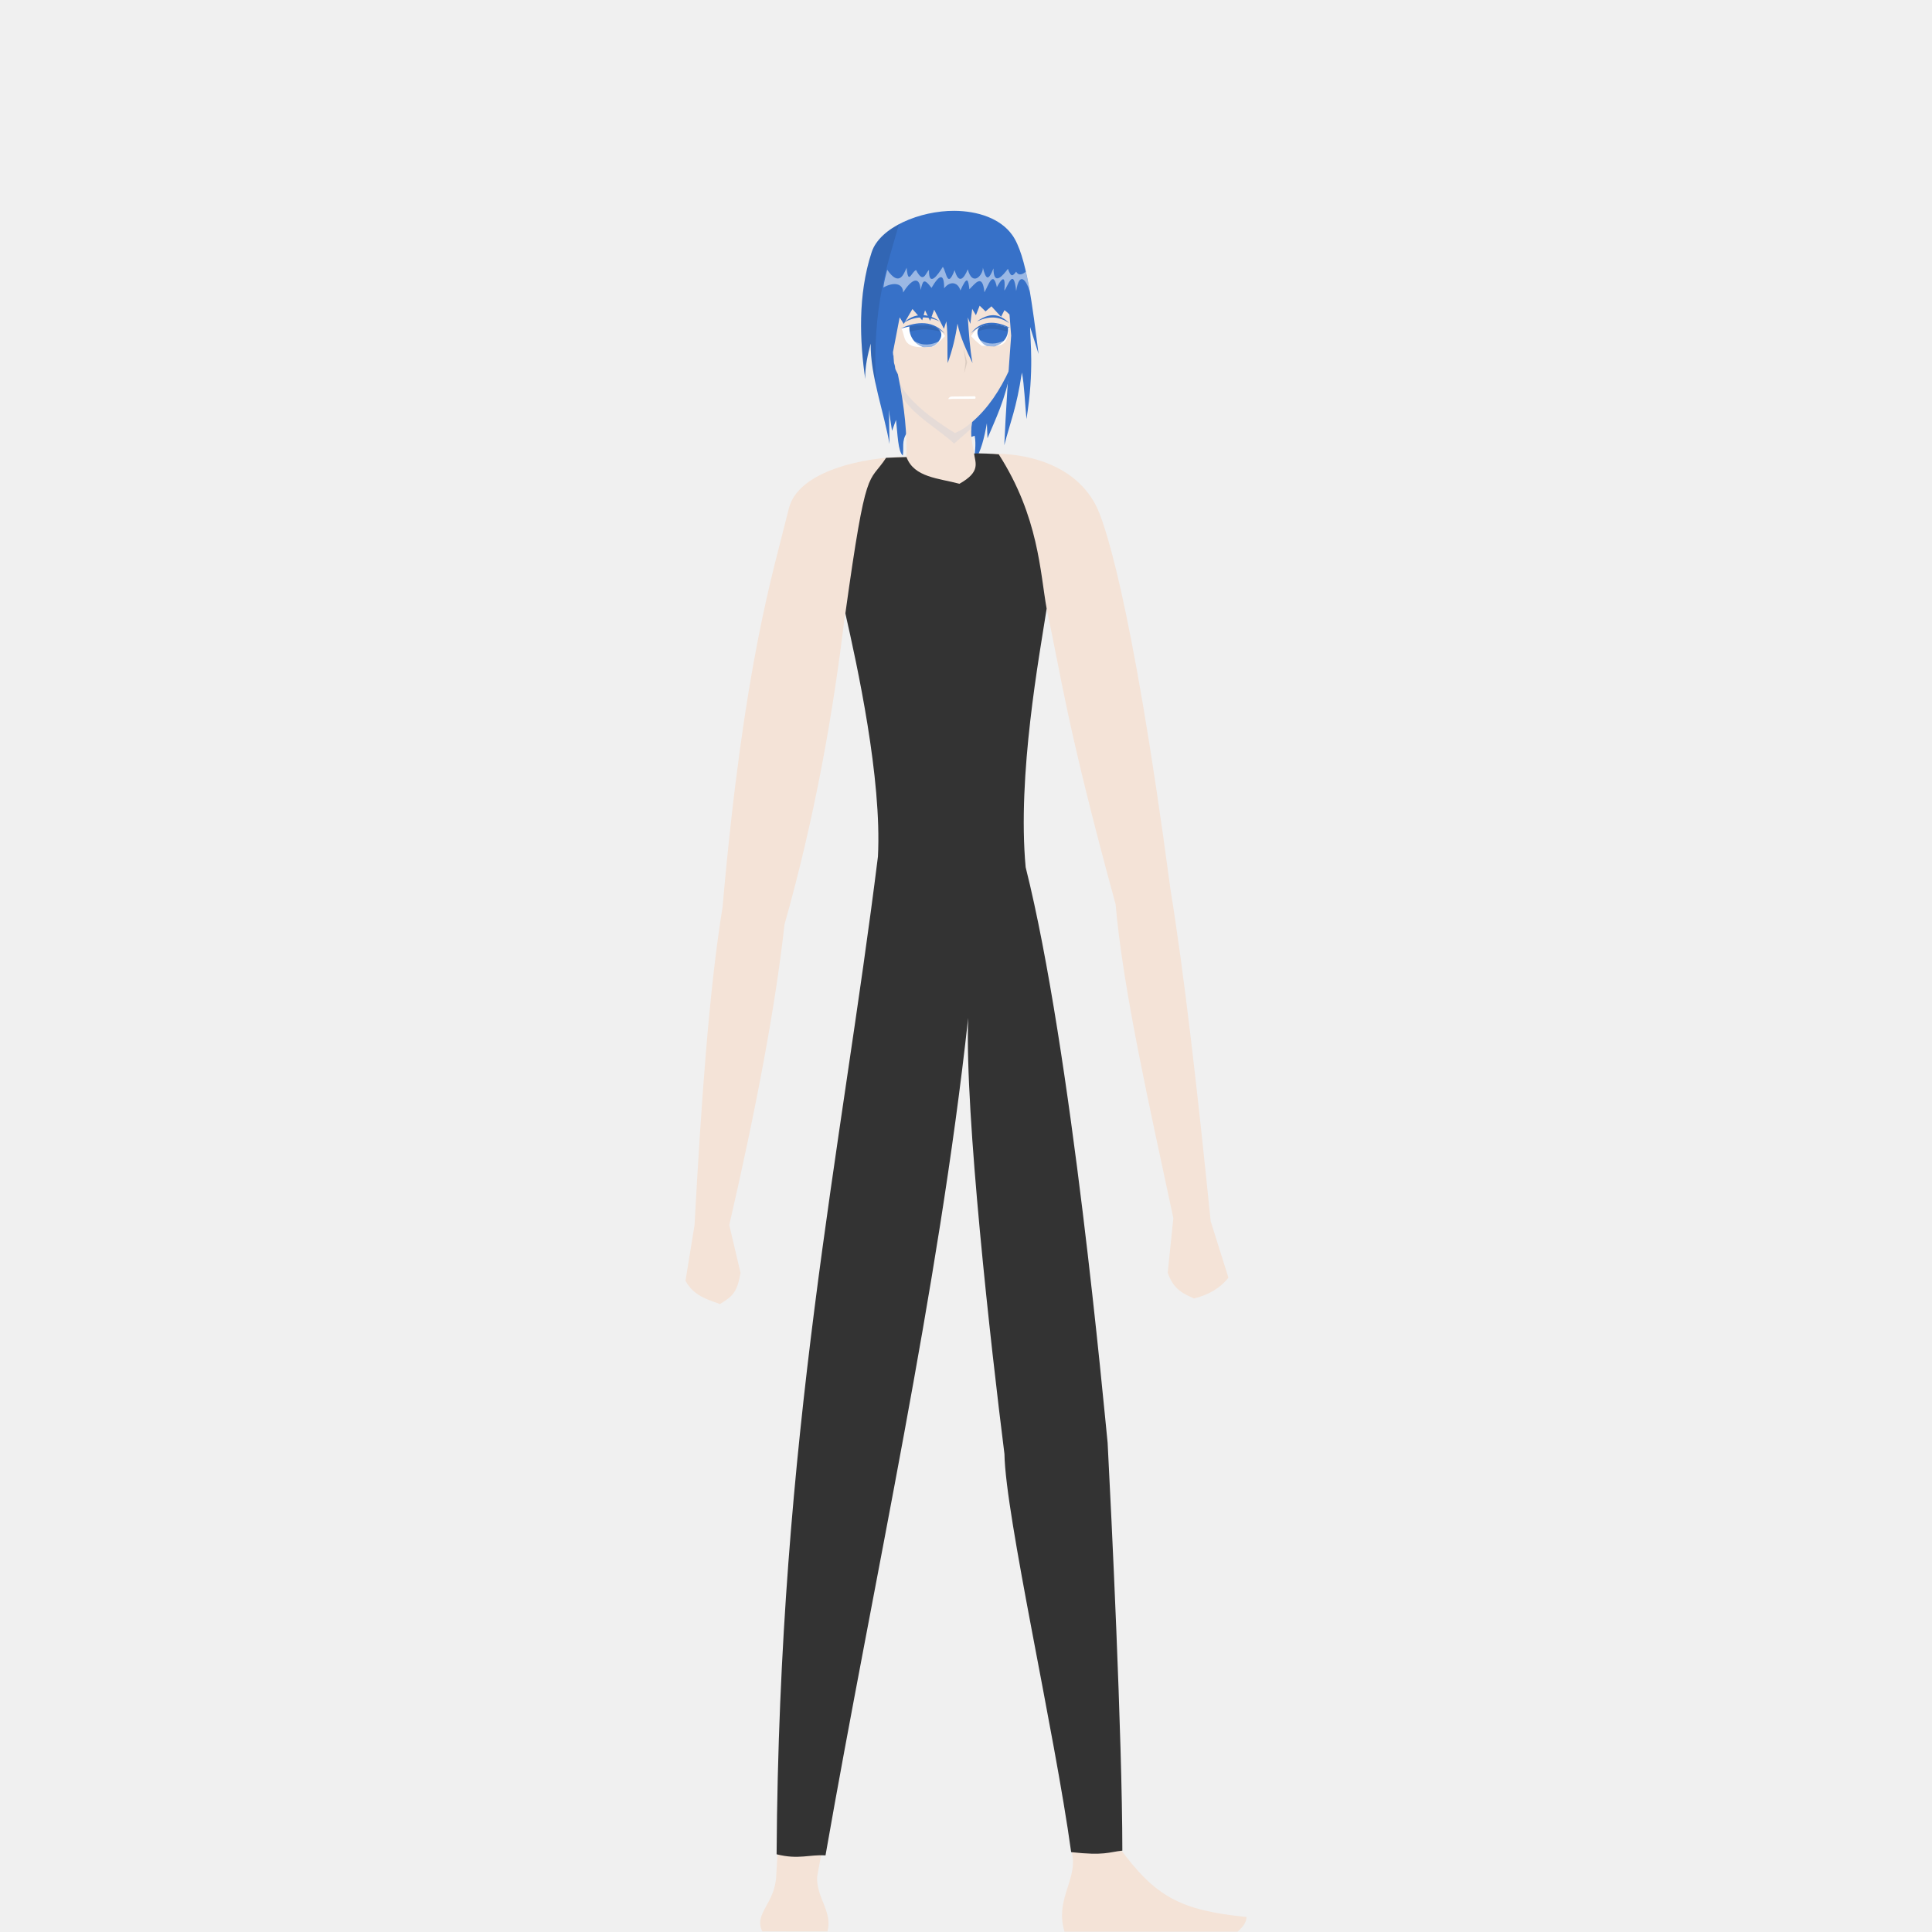
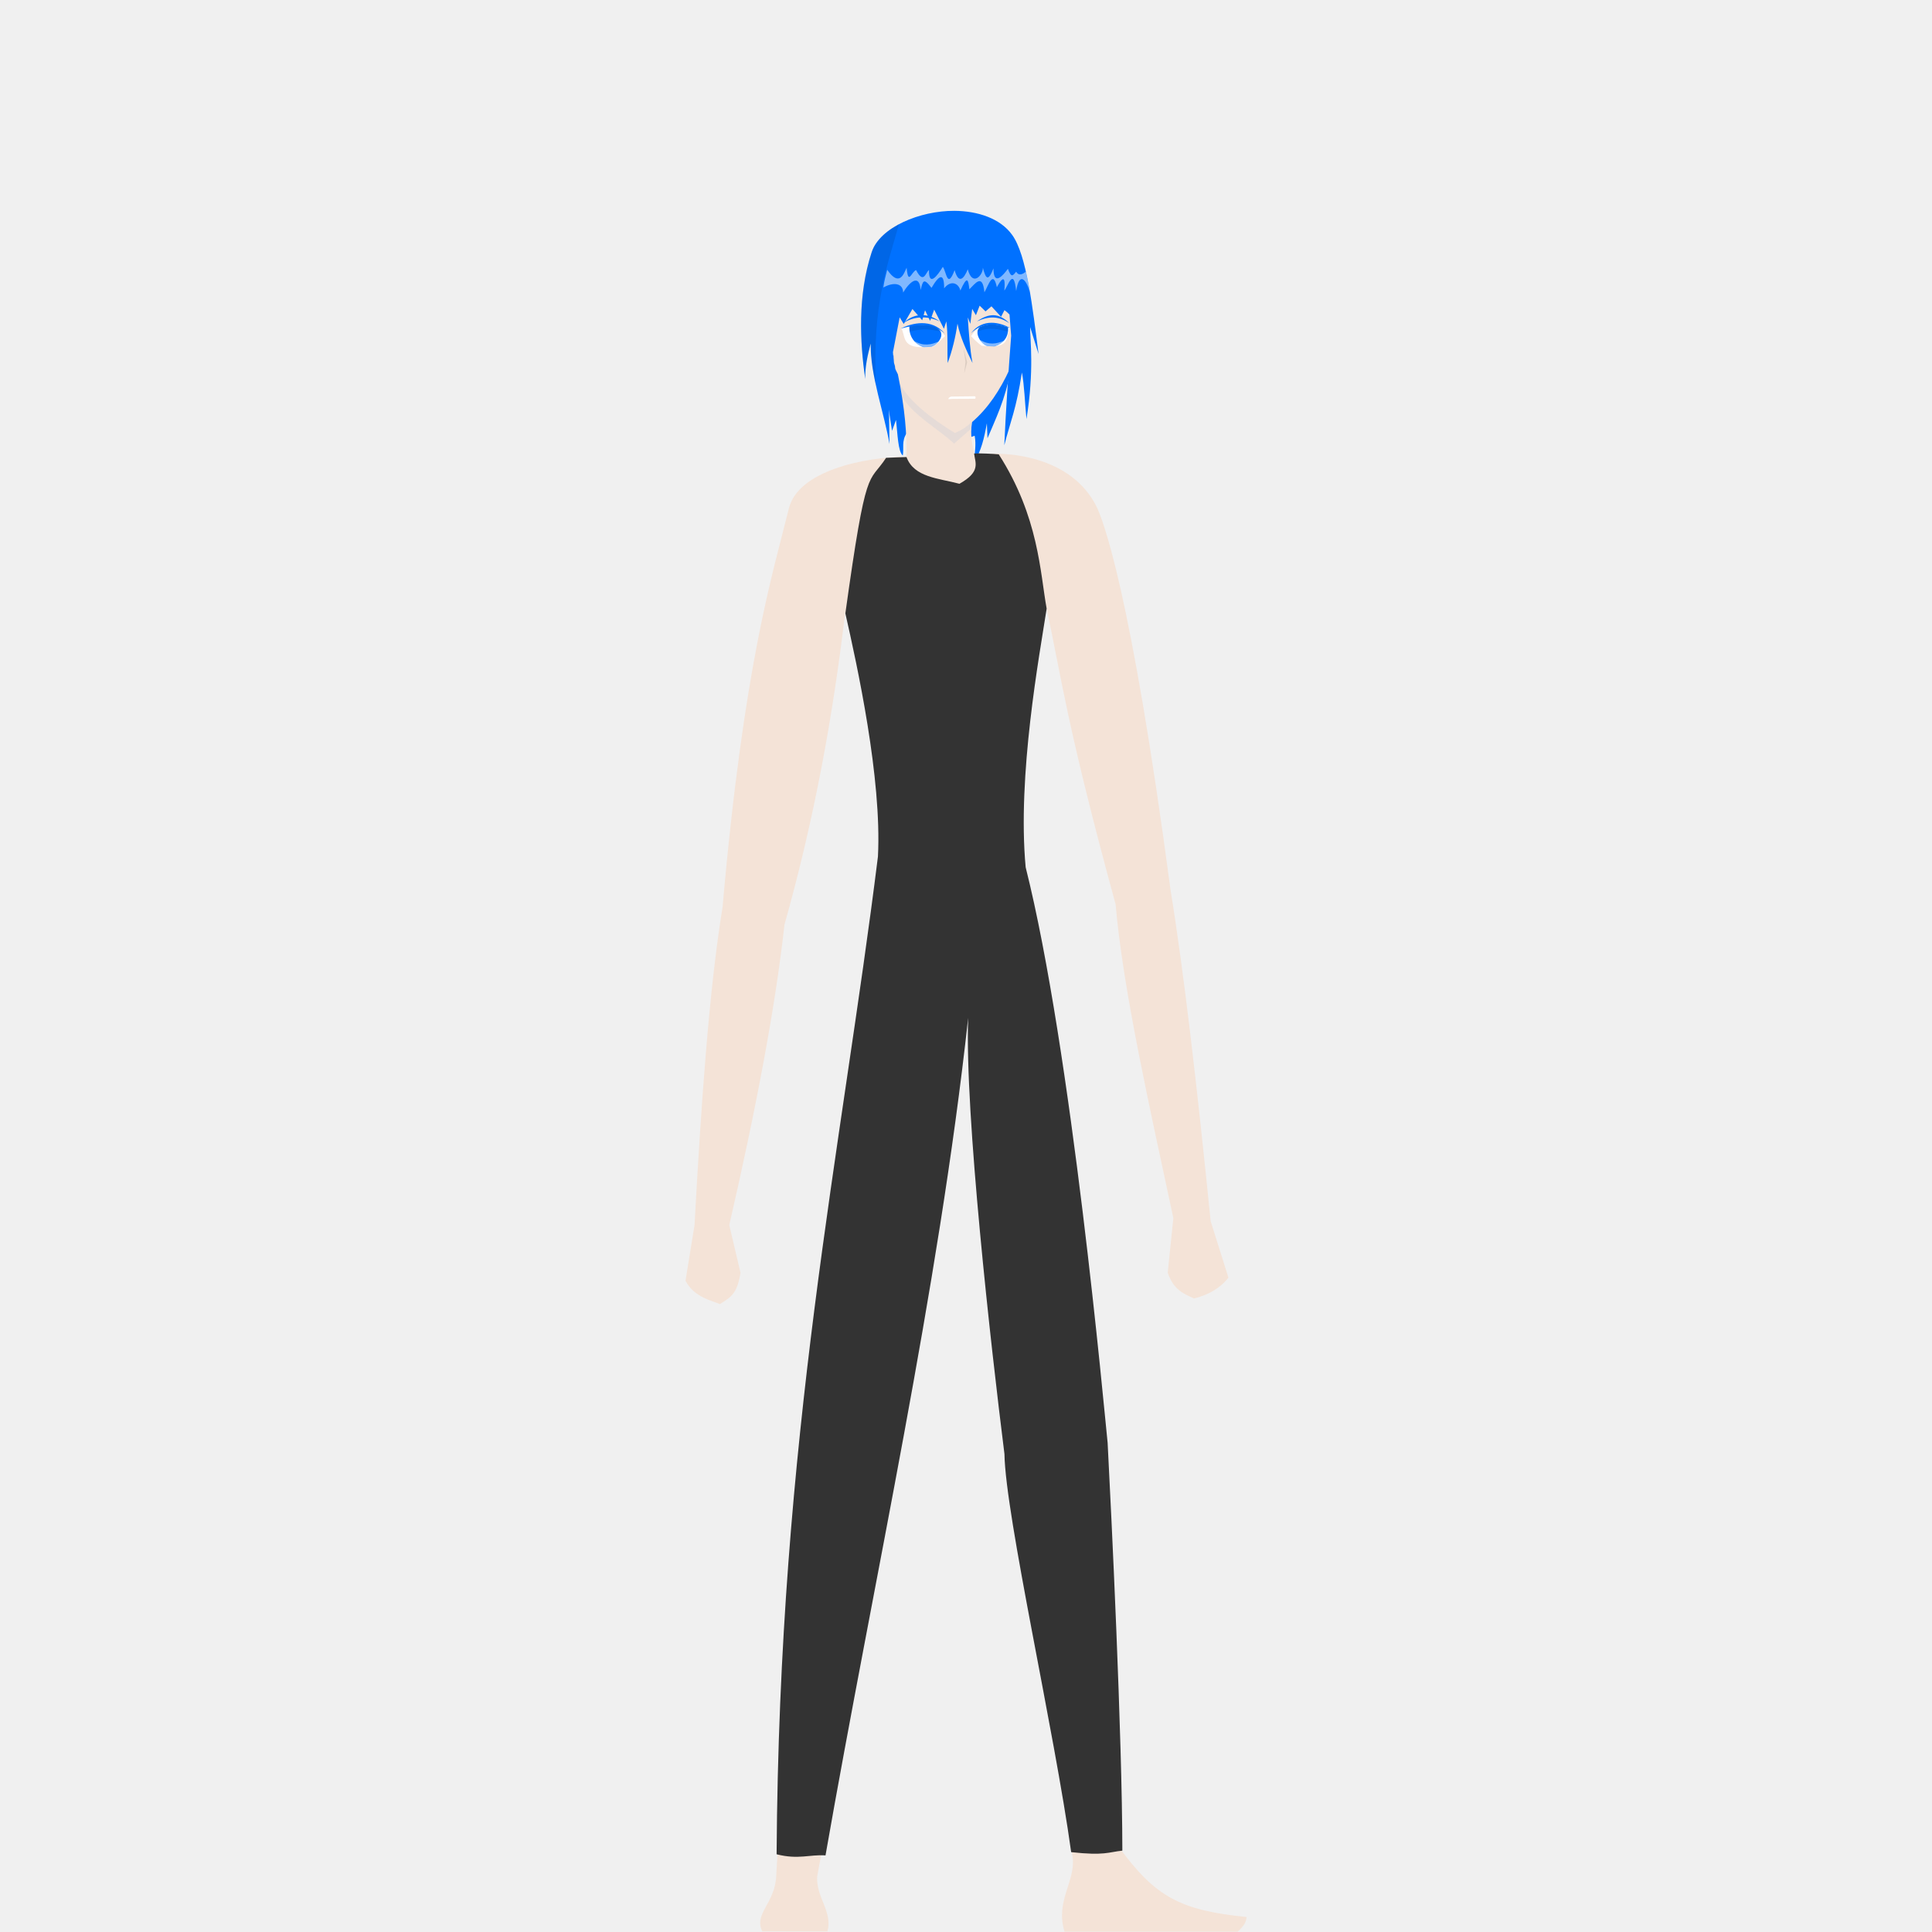
<svg xmlns="http://www.w3.org/2000/svg" version="1.1" id="svg1" width="1512" height="1512" viewBox="0 0 1512 1512">
  <defs id="defs1" />
  <g id="layer1" style="display:inline">
-     <path style="display:inline;fill:#3771c8;fill-opacity:1;stroke-width:3.937" d="m 762.786,341.041 c 1.356,7.346 -0.146,13.226 -0.239,19.829 5.147,-7.22 7.723,-18.063 9.793,-29.621 l 0.478,11.751 c 5.767,-13.842 14.417,-31.251 17.831,-52.598 l -44.902,-68.3 -55.233,66.373 7.605,48.681 3.114,-8.535 c 1.235,10.923 1.527,24.745 5.297,27.871 1.057,-5.447 -1.196,-11.419 3.157,-17.616 l 28.438,10.391 z" id="path4" />
+     <path style="display:inline;fill:#0071ff;fill-opacity:1;stroke-width:3.937" d="m 762.786,341.041 c 1.356,7.346 -0.146,13.226 -0.239,19.829 5.147,-7.22 7.723,-18.063 9.793,-29.621 l 0.478,11.751 c 5.767,-13.842 14.417,-31.251 17.831,-52.598 l -44.902,-68.3 -55.233,66.373 7.605,48.681 3.114,-8.535 c 1.235,10.923 1.527,24.745 5.297,27.871 1.057,-5.447 -1.196,-11.419 3.157,-17.616 l 28.438,10.391 z" id="path4" />
    <path id="path1" style="display:inline;fill:#f4e3d7;stroke-width:3.425" d="m 748.22,184.814 c -39.586,1.742 -50.845,10.403 -50.155,67.95 l 1.434,30.819 c 2.225,6.322 -0.47,2.339 3.179,9.316 5.51,26.382 7.244,48.286 6.673,64.492 -33.545,0.352 -84.735,11.112 -91.981,40.524 -12.794,51.934 -35.108,121.362 -51.888,311.991 -10.573,64.971 -16.766,154.131 -21.939,248.922 l -7.06,43.462 c 6.005,11.477 16.658,14.553 26.943,18.294 8.743,-5.57 13.503,-8.056 16.091,-24.529 l -8.785,-37.319 c 20.693,-89.763 35.978,-169.752 43.22,-235.206 23.407,-82.951 38.113,-164.156 47.498,-244.292 11.303,49.643 15.274,37.644 29.516,182.647 -26.078,164.375 -52.469,331.999 -64.237,496.375 l -19.224,309.001 c -0.562,22.53 -17.831,29.976 -10.953,44.254 l 51.029,0.057 c 4.191,-15.512 -8.864,-26.539 -8.087,-42.793 l 55.246,-300.534 c 25.583,-129.761 51.678,-259.522 63.282,-389.283 2.481,119.788 18.315,247.621 34.896,375.903 l 46.629,299.121 c 1.946,18.851 -13.778,34.071 -6.425,57.789 l 135.478,-0.032 c 4.414,-4.05 6.919,-7.426 6.919,-11.476 -51.544,-5.248 -71.187,-15.447 -99.754,-54.621 l -9.398,-285.073 c -10.557,-163.424 -36.253,-330.882 -66.859,-500.057 4.678,-154.175 12.998,-130.892 19.201,-186.006 11.947,55.058 15.626,91.386 54.37,233.18 5.804,67.006 26.469,157.885 45.186,245.636 l -4.394,42.723 c 4.546,13.208 12.077,16.343 20.61,20.13 11.131,-2.708 20.276,-7.908 26.905,-16.266 l -13.911,-44.226 C 936.996,851.689 926.518,760.485 916.039,696.239 884.979,462.35 863.069,406.131 857.896,395.96 c -19.733,-38.802 -69.244,-43.536 -95.437,-39.989 -1.109,-8.005 -3.624,-14.598 -1.662,-25.686 12.503,-10.833 21.897,-24.979 29.48,-41.623 1.305,-15.849 3.427,-29.515 3.017,-49.955 -3.224,-23.921 -7.824,-53.695 -45.075,-53.891 z" />
    <path style="fill:#ffffff;stroke-width:4.143" d="m 739.612,262.986 c -5.065,-6.702 -8.227,-7.762 -15.821,-8.986 -7.093,0.494 -12.125,0.186 -18.405,2.97 3.192,5.413 0.436,14.075 14.39,14.698 8.757,-0.099 1.643,0.111 10.524,-0.441 3.576,-2.266 7.378,-6.361 9.312,-8.24 z" id="path8" />
-     <path style="fill:#3771c8;stroke-width:4.232" d="m 734.653,257.721 c -4.852,-4.399 -16.648,-4.063 -22.949,-2.543 -0.513,8.249 4.311,14.313 11.017,16.478 1.55,-0.095 4.375,-0.009 5.918,-0.281 4.847,-0.999 11.485,-9.259 6.014,-13.654 z" id="path9" />
-     <path style="fill:#3771c8;stroke-width:4.143" d="m 704.775,257.18 c 12.502,-3.309 24.268,-5.155 34.626,3.856 -10.417,-12.195 -25.816,-8.214 -34.626,-3.856 z" id="path10" />
-     <path style="fill:#3771c8;stroke-width:3.066" d="m 764.588,251.486 c 9.828,-4.319 16.857,-4.124 25.358,1.462 -8.26,-8.139 -15.753,-8.073 -25.358,-1.462 z" id="path10-8-6" />
-     <path style="fill:#3771c8;stroke-width:3.013" d="m 735.368,251.52 c -9.448,-4.462 -19.92,-4.22 -28.198,1.241 8.074,-8.016 18.993,-7.99 28.198,-1.241 z" id="path10-8-6-6" />
+     <path style="fill:#0071ff;stroke-width:4.232;fill-opacity:1" d="m 734.653,257.721 c -4.852,-4.399 -16.648,-4.063 -22.949,-2.543 -0.513,8.249 4.311,14.313 11.017,16.478 1.55,-0.095 4.375,-0.009 5.918,-0.281 4.847,-0.999 11.485,-9.259 6.014,-13.654 z" id="path9" />
+     <path style="fill:#0071ff;stroke-width:4.143;fill-opacity:1" d="m 704.775,257.18 c 12.502,-3.309 24.268,-5.155 34.626,3.856 -10.417,-12.195 -25.816,-8.214 -34.626,-3.856 z" id="path10" />
+     <path style="fill:#0071ff;stroke-width:3.066;fill-opacity:1" d="m 764.588,251.486 c 9.828,-4.319 16.857,-4.124 25.358,1.462 -8.26,-8.139 -15.753,-8.073 -25.358,-1.462 z" id="path10-8-6" />
+     <path style="fill:#0071ff;stroke-width:3.013;fill-opacity:1" d="m 735.368,251.52 c -9.448,-4.462 -19.92,-4.22 -28.198,1.241 8.074,-8.016 18.993,-7.99 28.198,-1.241 z" id="path10-8-6-6" />
    <path style="fill:#ffffff;stroke-width:3.942" d="m 759.952,263.07 c 4.586,-6.702 6.924,-8.148 13.8,-9.372 6.422,0.494 10.977,0.186 16.663,2.97 -2.89,5.413 0.014,13.715 -12.619,14.339 -7.928,-0.099 -1.487,0.111 -9.528,-0.441 -3.237,-2.266 -6.564,-5.616 -8.316,-7.495 z" id="path8-9" />
-     <path style="display:inline;fill:#3771c8;stroke-width:3.926" d="m 790.709,256.748 c -11.224,-3.309 -21.565,-4.908 -30.865,4.103 9.353,-12.195 22.955,-8.461 30.865,-4.103 z" id="path10-5" />
-     <path style="display:inline;fill:#3771c8;stroke-width:4.137" d="m 766.908,255.886 c 9.236,-3.876 15.992,-1.223 22.013,0.297 0.491,8.249 -4.12,12.737 -10.528,14.903 -1.482,-0.095 -4.181,-0.009 -5.656,-0.281 -4.632,-0.999 -11.058,-10.524 -5.829,-14.919 z" id="path9-5" />
+     <path style="display:inline;fill:#0071ff;stroke-width:3.926;fill-opacity:1" d="m 790.709,256.748 c -11.224,-3.309 -21.565,-4.908 -30.865,4.103 9.353,-12.195 22.955,-8.461 30.865,-4.103 z" id="path10-5" />
+     <path style="display:inline;fill:#0071ff;stroke-width:4.137;fill-opacity:1" d="m 766.908,255.886 c 9.236,-3.876 15.992,-1.223 22.013,0.297 0.491,8.249 -4.12,12.737 -10.528,14.903 -1.482,-0.095 -4.181,-0.009 -5.656,-0.281 -4.632,-0.999 -11.058,-10.524 -5.829,-14.919 z" id="path9-5" />
    <path style="display:inline;fill:#5f8dd3;fill-opacity:0.1;stroke-width:3.425" d="m 704.08,299.91 c 6.917,14.157 26.441,28.719 43.249,38.972 6.259,-2.597 9.796,-5.53 13.43,-8.713 l -0.425,5.018 -13.636,11.984 c -12.279,-11.481 -32.539,-22.399 -40.881,-37.058 -0.493,-3.401 -1.158,-6.802 -1.737,-10.203 z" id="path15" />
    <path style="display:inline;fill:#000000;fill-opacity:0.1;stroke-width:3.425" d="m 711.863,259.524 c 12.927,-3.14 16.914,-1.306 24.128,-0.114 -4.432,-6.765 -19.261,-5.058 -24.256,-3.819 -0.076,0.251 0.205,3.612 0.127,3.933 z" id="path2" />
    <path style="display:inline;fill:#000000;fill-opacity:0.1;stroke-width:3.388" d="m 765.016,259.522 c 10.248,-4.071 16.603,-1.508 23.911,-0.043 -0.062,-0.652 0.097,-2.812 -0.019,-3.28 -7.015,-2.396 -23.696,-4.575 -23.892,3.575 z" id="path2-2" />
    <path style="fill:#ffffff;fill-opacity:0.5;stroke-width:3.425" d="m 767.025,266.017 c 6.85,4.162 12.855,3.228 18.581,0.619 -1.504,1.714 -3.661,3.252 -7.274,4.402 l -4.395,-0.095 c -3.54,-0.062 -5.975,-3.103 -6.912,-4.926 z" id="path36" />
    <path style="fill:#ffffff;fill-opacity:0.5;stroke-width:3.425" d="m 715.607,266.909 c 6.85,4.162 13.257,2.971 18.983,0.362 -1.504,1.714 -2.93,3.326 -6.25,4.181 l -5.529,0.162 c -3.906,-1.2 -5.975,-3.103 -7.205,-4.706 z" id="path36-0" />
-     <path id="path3" style="fill:#3771c8;fill-opacity:1;stroke-width:3.937" d="m 746.904,165.001 c -26.721,-0.157 -58.368,12.744 -64.744,32.416 -11.004,33.952 -9.25,69.79 -5.006,99.25 -0.336,-9 1.91,-19.307 4.296,-27.855 -0.629,24.231 10.648,54.818 14.666,78.647 l -0.955,-64.763 0.539,2.091 0.524,4.83 0.303,-1.625 4.606,17.851 c -1.144,-13.253 -1.824,-22.654 -2.289,-30.283 l 5.242,-27.219 3.177,5.211 6.832,-11.724 7.624,8.793 2.225,-7.816 3.973,8.305 3.177,-8.793 7.624,14.98 1.885,-5.798 c 1.425,10.339 0.6,22.107 1.04,32.607 3.617,-9.663 6.233,-20.65 7.691,-30.815 2.116,10.637 7.13,21.17 11.761,30.815 -2.129,-11.446 -2.914,-24.148 -3.69,-35.705 l 1.979,5.021 1.459,-11.709 2.916,4.982 2.918,-7.472 4.618,4.484 4.618,-3.985 7.534,8.22 2.665,-5.225 c 1.344,0.962 2.648,2.108 3.937,3.429 l 1.293,16.55 c -2.112,27.955 -4.32,60.926 -5.37,85.751 4.762,-18.533 9.468,-28.5 13.762,-56.912 1.887,9.301 2.394,24.257 3.583,36.417 6.217,-38.331 2.813,-61.937 2.866,-72.042 l 6.59,21.1 c -4.553,-35.662 -9.259,-77.592 -20.69,-93.228 -9.242,-12.858 -26.894,-18.672 -45.177,-18.78 z" />
+     <path id="path3" style="fill:#0071ff;fill-opacity:1;stroke-width:3.937" d="m 746.904,165.001 c -26.721,-0.157 -58.368,12.744 -64.744,32.416 -11.004,33.952 -9.25,69.79 -5.006,99.25 -0.336,-9 1.91,-19.307 4.296,-27.855 -0.629,24.231 10.648,54.818 14.666,78.647 l -0.955,-64.763 0.539,2.091 0.524,4.83 0.303,-1.625 4.606,17.851 c -1.144,-13.253 -1.824,-22.654 -2.289,-30.283 l 5.242,-27.219 3.177,5.211 6.832,-11.724 7.624,8.793 2.225,-7.816 3.973,8.305 3.177,-8.793 7.624,14.98 1.885,-5.798 c 1.425,10.339 0.6,22.107 1.04,32.607 3.617,-9.663 6.233,-20.65 7.691,-30.815 2.116,10.637 7.13,21.17 11.761,30.815 -2.129,-11.446 -2.914,-24.148 -3.69,-35.705 l 1.979,5.021 1.459,-11.709 2.916,4.982 2.918,-7.472 4.618,4.484 4.618,-3.985 7.534,8.22 2.665,-5.225 c 1.344,0.962 2.648,2.108 3.937,3.429 l 1.293,16.55 c -2.112,27.955 -4.32,60.926 -5.37,85.751 4.762,-18.533 9.468,-28.5 13.762,-56.912 1.887,9.301 2.394,24.257 3.583,36.417 6.217,-38.331 2.813,-61.937 2.866,-72.042 l 6.59,21.1 c -4.553,-35.662 -9.259,-77.592 -20.69,-93.228 -9.242,-12.858 -26.894,-18.672 -45.177,-18.78 z" />
    <path style="display:inline;fill:#ffffff;fill-opacity:0.5;stroke-width:2.779" d="m 709.528,209.531 c 1.287,14.204 3.784,3.129 7.41,1.821 5.881,11.37 7.44,2.013 10.084,-0.044 -0.203,13.819 6.844,4.048 10.841,-2.445 2.817,3.481 3.425,17.9 9.22,2.555 3.171,11.044 7.135,7.08 10.306,-0.65 3.69,14.086 12.007,4.408 11.827,-1.257 2.316,8.949 4.113,11.039 8.287,0.532 0.041,14.687 7.825,5.005 11.296,0.333 2.674,7.26 3.794,5.512 6.468,2.204 2.049,3.802 5.523,1.783 7.572,0.012 1.22,6.24 2.318,10.105 2.962,15.51 -2.493,-8.857 -8.049,-16.236 -10.542,-0.355 -2.053,-19.881 -6.813,-2.651 -9.286,-0.392 0.513,-5.236 1.072,-15.429 -5.812,-2.586 -3.022,-14.057 -6.729,-1.048 -9.75,3.966 -1.479,-15.488 -7.518,-6.406 -11.752,-2.347 -0.974,-7.71 -1.586,-11.076 -7.064,0.967 -1.496,-5.971 -7.612,-8.288 -12.699,-1.701 0.038,-11.784 -3.398,-11.432 -9.897,-0.367 -6.39,-8.558 -6.785,-5.005 -8.514,1.665 -0.918,-13.146 -8.688,-6.351 -13.699,2.001 -0.064,-7.659 -7.924,-8.275 -15.464,-3.936 0.624,-5.162 1.866,-9.106 3.006,-13.896 9.658,13.971 13.058,2.963 15.199,-1.587 z" id="path43" />
    <path style="display:inline;fill:#000000;fill-opacity:0.1;stroke-width:3.937" d="m 703.526,175.467 c -9.083,32.692 -20.851,62.387 -18.093,126.178 -1.681,-11.499 -3.2,-10.949 -3.994,-32.622 -2.009,7.925 -4.477,16.659 -4.33,27.175 -8.41,-56.954 1.531,-91.48 6.891,-103.091 4.162,-7.244 11.161,-13.241 19.527,-17.64 z" id="path6" />
    <path style="display:inline;fill:#ffffff;stroke-width:2.458" d="m 742.299,312.345 c -0.406,0.105 0.443,-2.113 2.987,-2.008 13.861,-0.205 14.36,-0.073 17.624,-0.2 0.942,0.315 0.513,1.738 0.23,1.9 -11.224,0.257 -16.77,-0.097 -20.841,0.307 z" id="path14" />
    <path style="display:inline;fill:#333333;stroke-width:3.425" d="m 709.442,357.708 c 5.886,16.022 25.331,16.549 41.427,20.902 16.758,-9.433 12.483,-16.096 11.443,-23.708 3.294,-0.295 15.747,0.267 19.329,0.67 31.387,48.953 32.357,92.714 37.481,120.734 -5.621,36.467 -23.123,130.383 -16.433,202.428 36.068,143.361 61.481,425.108 64.154,450.486 2.859,54.469 11.416,229.296 11.517,319.112 -10.721,1.103 -13.878,4.073 -40.056,1.171 -13.02,-94.496 -51.462,-263.155 -52.21,-311.602 -10.64,-84.345 -31.101,-266.411 -28.405,-341.292 -23.265,213.305 -73.467,437.417 -111.64,655.449 -12.347,-0.859 -21.23,3.467 -38.272,-0.886 2.057,-328.802 50.604,-550.058 79.305,-780.792 3.188,-61.184 -16.374,-150.171 -25.491,-190.326 16.514,-118.918 18.018,-100.621 31.893,-121.763 2.676,-0.222 12.817,-0.439 15.957,-0.583 z" id="path6-6" />
    <path style="display:inline;fill:#000000;fill-opacity:0.1;stroke-width:6.519" d="m 754,272.017 1.616,11.297 -1.012,8.892 2.282,-8.617 z" id="path32" />
  </g>
</svg>
